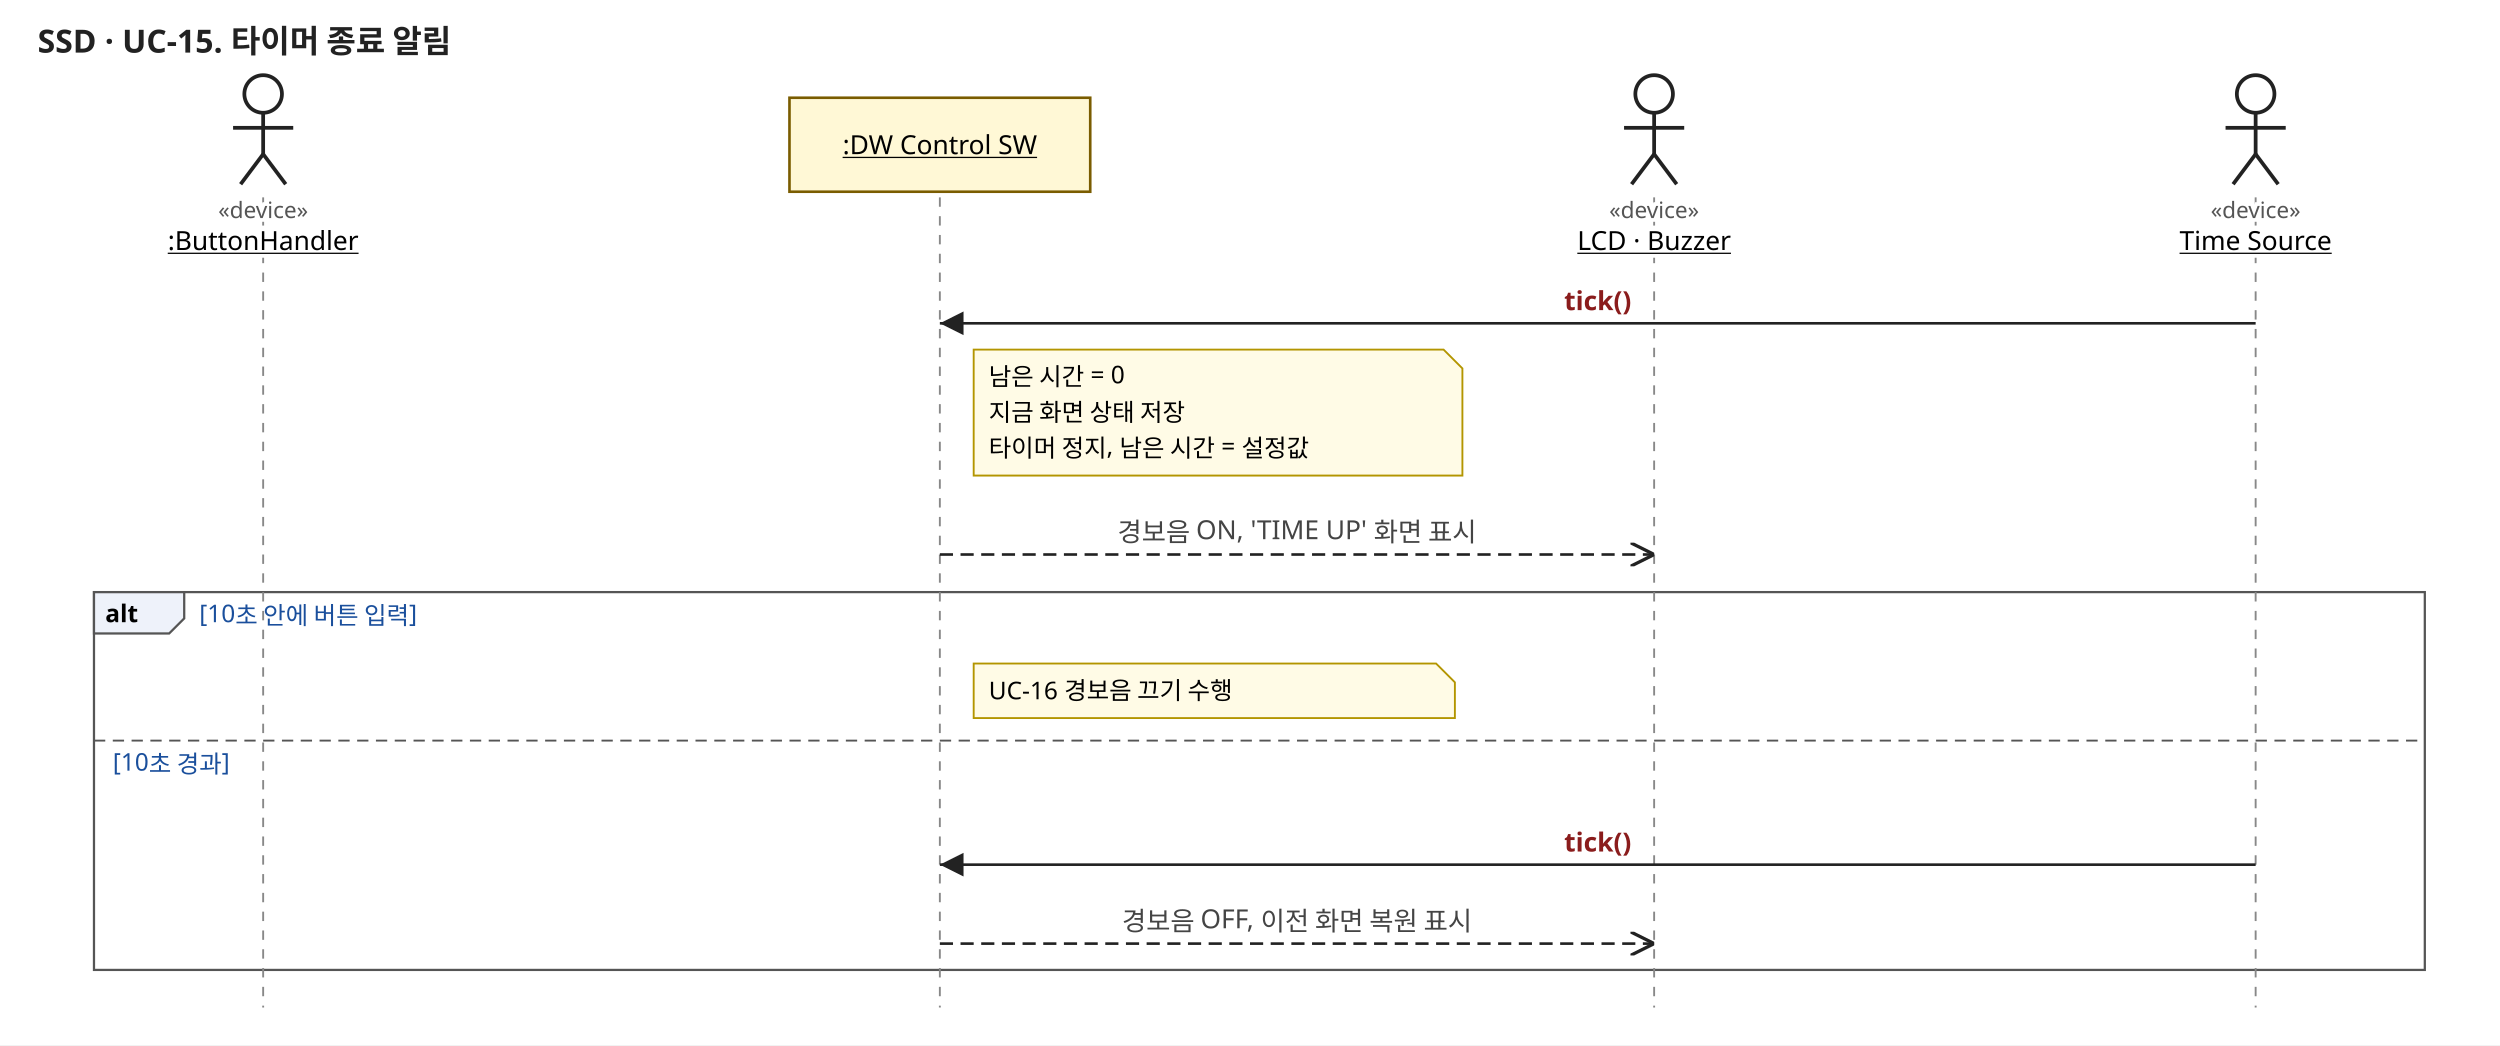
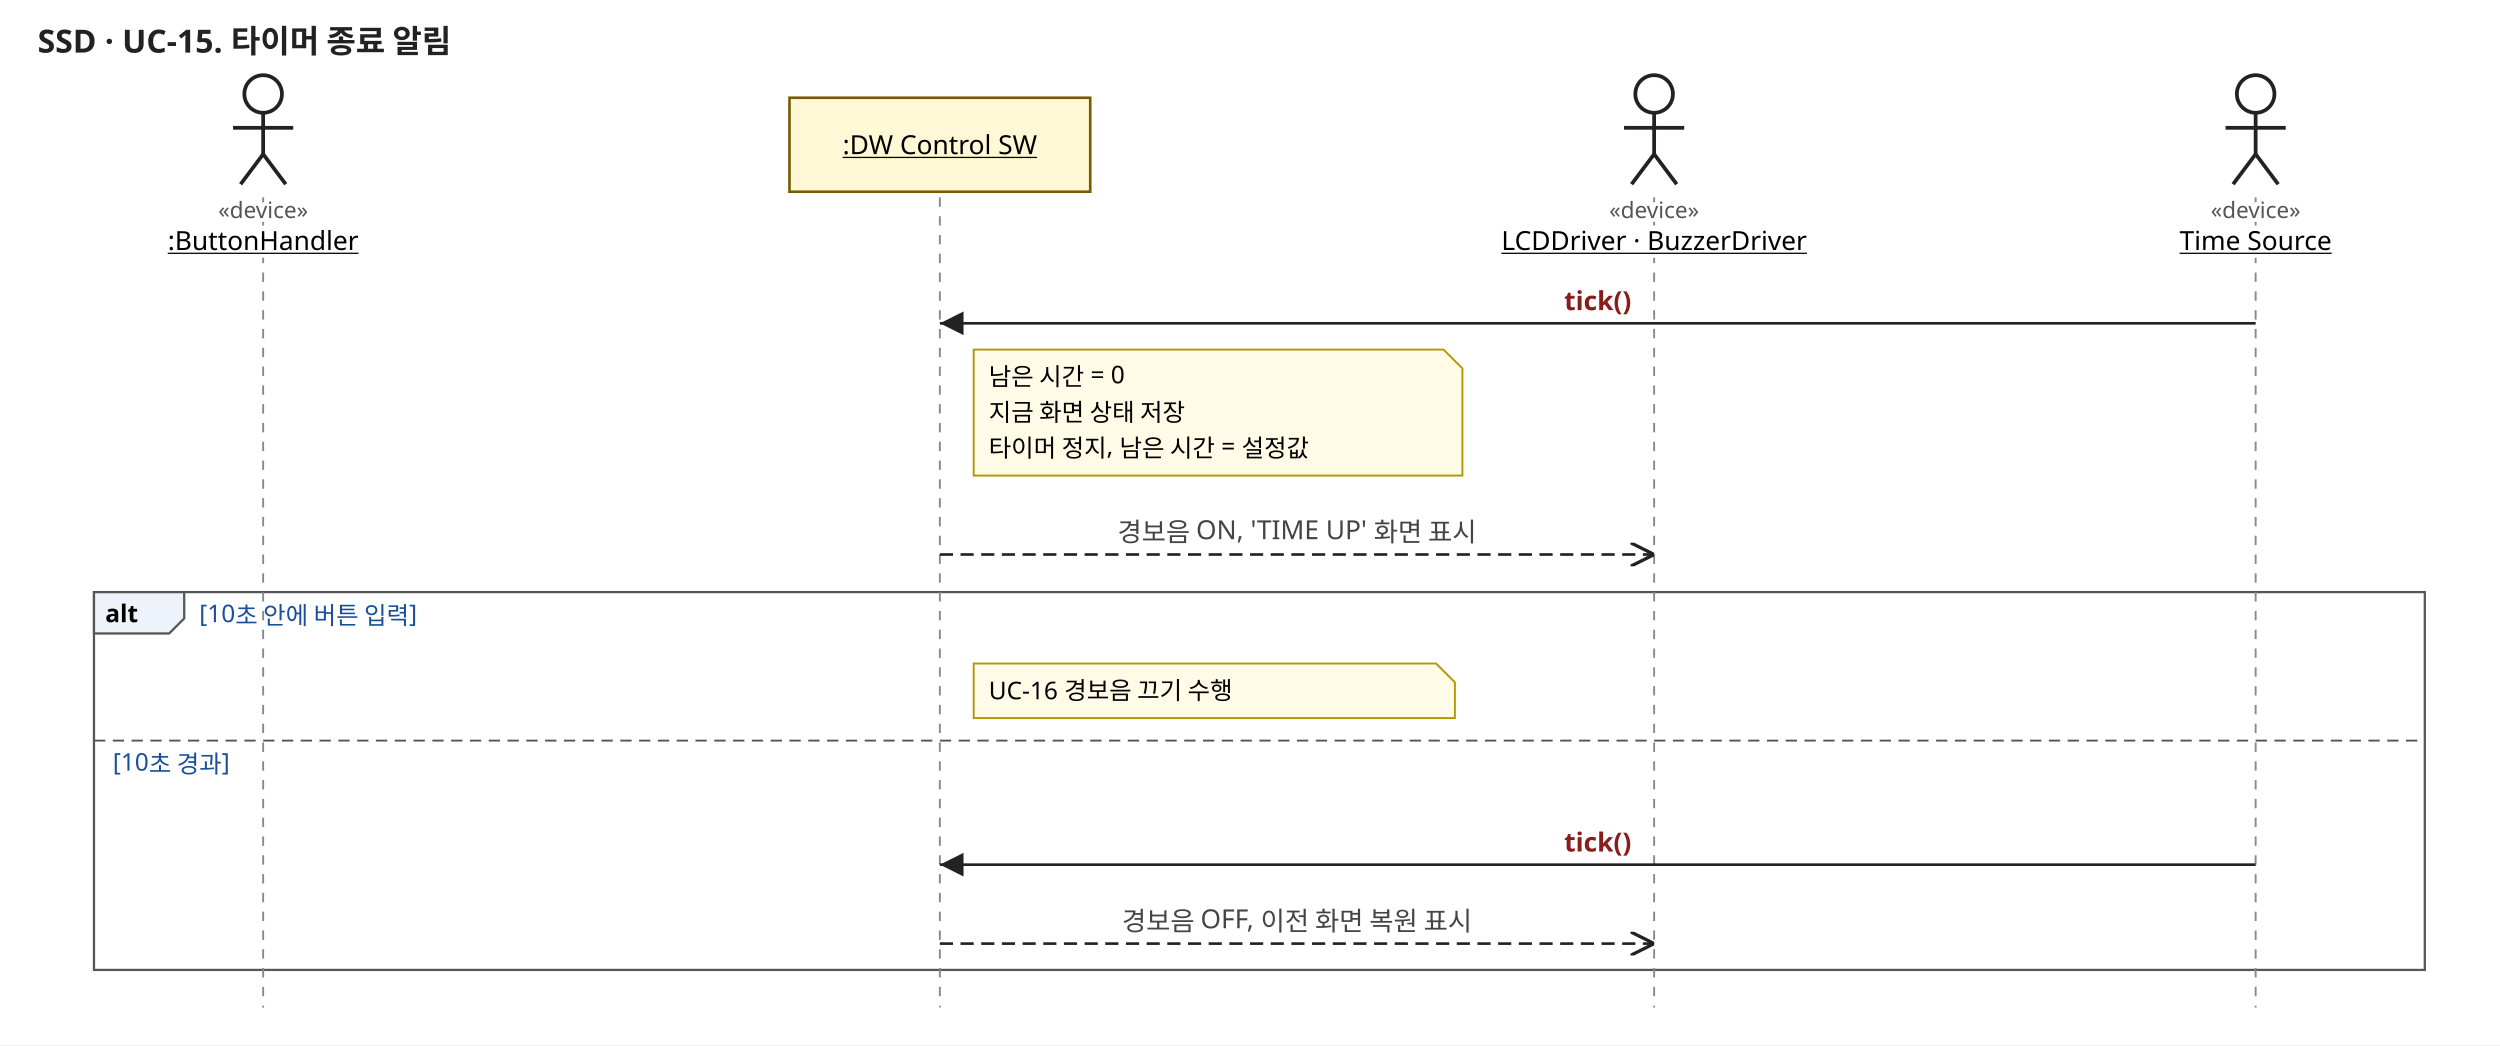
<svg xmlns="http://www.w3.org/2000/svg" width="1330" height="556" viewBox="0 0 1330 556" font-family="Malgun Gothic, Apple SD Gothic Neo, Noto Sans KR, WenQuanYi Zen Hei, sans-serif">
  <defs>
    <marker id="fill" viewBox="0 0 10 10" refX="10" refY="5" markerWidth="9" markerHeight="9" orient="auto">
      <path d="M0,0 L10,5 L0,10 z" fill="#222" />
    </marker>
    <marker id="open" viewBox="0 0 10 10" refX="10" refY="5" markerWidth="9" markerHeight="9" orient="auto">
      <path d="M0,0 L10,5 L0,10" fill="none" stroke="#222" stroke-width="1.4" />
    </marker>
  </defs>
  <rect width="1330" height="556" fill="#fff" />
  <text x="20" y="28" font-size="17" font-weight="bold" fill="#222">SSD · UC-15. 타이머 종료 알림</text>
  <rect x="50" y="315" width="1240" height="201" fill="none" stroke="#555" stroke-width="1.2" />
  <path d="M50,315 h48 v14 l-8,8 h-40 z" fill="#eef2fa" stroke="#555" stroke-width="1.2" />
  <text x="56" y="331" font-size="13" font-weight="bold">alt</text>
  <text x="106" y="331" font-size="13" fill="#1a4f9c">[10초 안에 버튼 입력]</text>
  <line x1="50" y1="394" x2="1290" y2="394" stroke="#555" stroke-dasharray="6 4" />
  <text x="60" y="410" font-size="13" fill="#1a4f9c">[10초 경과]</text>
  <line x1="140" y1="105" x2="140" y2="536" stroke="#888" stroke-dasharray="5 5" />
  <g stroke="#222" stroke-width="2" fill="none">
    <circle cx="140" cy="50" r="10" />
    <line x1="140" y1="60" x2="140" y2="82" />
    <line x1="124" y1="68" x2="156" y2="68" />
    <line x1="140" y1="82" x2="128" y2="98" />
    <line x1="140" y1="82" x2="152" y2="98" />
  </g>
  <text x="140" y="116" text-anchor="middle" font-size="12" fill="#555" stroke="#fff" stroke-width="4" paint-order="stroke">«device»</text>
  <text x="140" y="133" text-anchor="middle" font-size="14" text-decoration="underline" stroke="#fff" stroke-width="4" paint-order="stroke">:ButtonHandler</text>
  <line x1="500" y1="105" x2="500" y2="536" stroke="#888" stroke-dasharray="5 5" />
  <rect x="420" y="52" width="160" height="50" fill="#fff8d6" stroke="#7a5c00" stroke-width="1.4" />
  <text x="500" y="82" text-anchor="middle" font-size="14" text-decoration="underline">:DW Control SW</text>
  <line x1="880" y1="105" x2="880" y2="536" stroke="#888" stroke-dasharray="5 5" />
  <g stroke="#222" stroke-width="2" fill="none">
    <circle cx="880" cy="50" r="10" />
    <line x1="880" y1="60" x2="880" y2="82" />
    <line x1="864" y1="68" x2="896" y2="68" />
    <line x1="880" y1="82" x2="868" y2="98" />
    <line x1="880" y1="82" x2="892" y2="98" />
  </g>
  <text x="880" y="116" text-anchor="middle" font-size="12" fill="#555" stroke="#fff" stroke-width="4" paint-order="stroke">«device»</text>
-   <text x="880" y="133" text-anchor="middle" font-size="14" text-decoration="underline" stroke="#fff" stroke-width="4" paint-order="stroke">LCD · Buzzer</text>
+   <text x="880" y="133" text-anchor="middle" font-size="14" text-decoration="underline" stroke="#fff" stroke-width="4" paint-order="stroke">LCDDriver · BuzzerDriver</text>
  <line x1="1200" y1="105" x2="1200" y2="536" stroke="#888" stroke-dasharray="5 5" />
  <g stroke="#222" stroke-width="2" fill="none">
    <circle cx="1200" cy="50" r="10" />
    <line x1="1200" y1="60" x2="1200" y2="82" />
    <line x1="1184" y1="68" x2="1216" y2="68" />
    <line x1="1200" y1="82" x2="1188" y2="98" />
    <line x1="1200" y1="82" x2="1212" y2="98" />
  </g>
  <text x="1200" y="116" text-anchor="middle" font-size="12" fill="#555" stroke="#fff" stroke-width="4" paint-order="stroke">«device»</text>
  <text x="1200" y="133" text-anchor="middle" font-size="14" text-decoration="underline" stroke="#fff" stroke-width="4" paint-order="stroke">Time Source</text>
  <line x1="1200" y1="172" x2="500" y2="172" stroke="#222" stroke-width="1.4" marker-end="url(#fill)" />
  <text x="850.0" y="165" text-anchor="middle" font-size="14" font-weight="bold" fill="#8a1c1c">tick()</text>
  <path d="M518,186 h250 l10,10 v57 h-260 z" fill="#fffbe6" stroke="#b39500" />
  <text x="526" y="205" font-size="13">남은 시간 = 0</text>
  <text x="526" y="224" font-size="13">지금 화면 상태 저장</text>
  <text x="526" y="243" font-size="13">타이머 정지, 남은 시간 = 설정값</text>
  <line x1="500" y1="295" x2="880" y2="295" stroke="#222" stroke-width="1.4" stroke-dasharray="7 4" marker-end="url(#open)" />
  <text x="690.0" y="288" text-anchor="middle" font-size="14" font-weight="normal" fill="#444">경보음 ON, 'TIME UP' 화면 표시</text>
  <path d="M518,353 h246 l10,10 v19 h-256 z" fill="#fffbe6" stroke="#b39500" />
  <text x="526" y="372" font-size="13">UC-16 경보음 끄기 수행</text>
  <line x1="1200" y1="460" x2="500" y2="460" stroke="#222" stroke-width="1.4" marker-end="url(#fill)" />
  <text x="850.0" y="453" text-anchor="middle" font-size="14" font-weight="bold" fill="#8a1c1c">tick()</text>
  <line x1="500" y1="502" x2="880" y2="502" stroke="#222" stroke-width="1.4" stroke-dasharray="7 4" marker-end="url(#open)" />
  <text x="690.0" y="495" text-anchor="middle" font-size="14" font-weight="normal" fill="#444">경보음 OFF, 이전 화면 복원 표시</text>
</svg>
